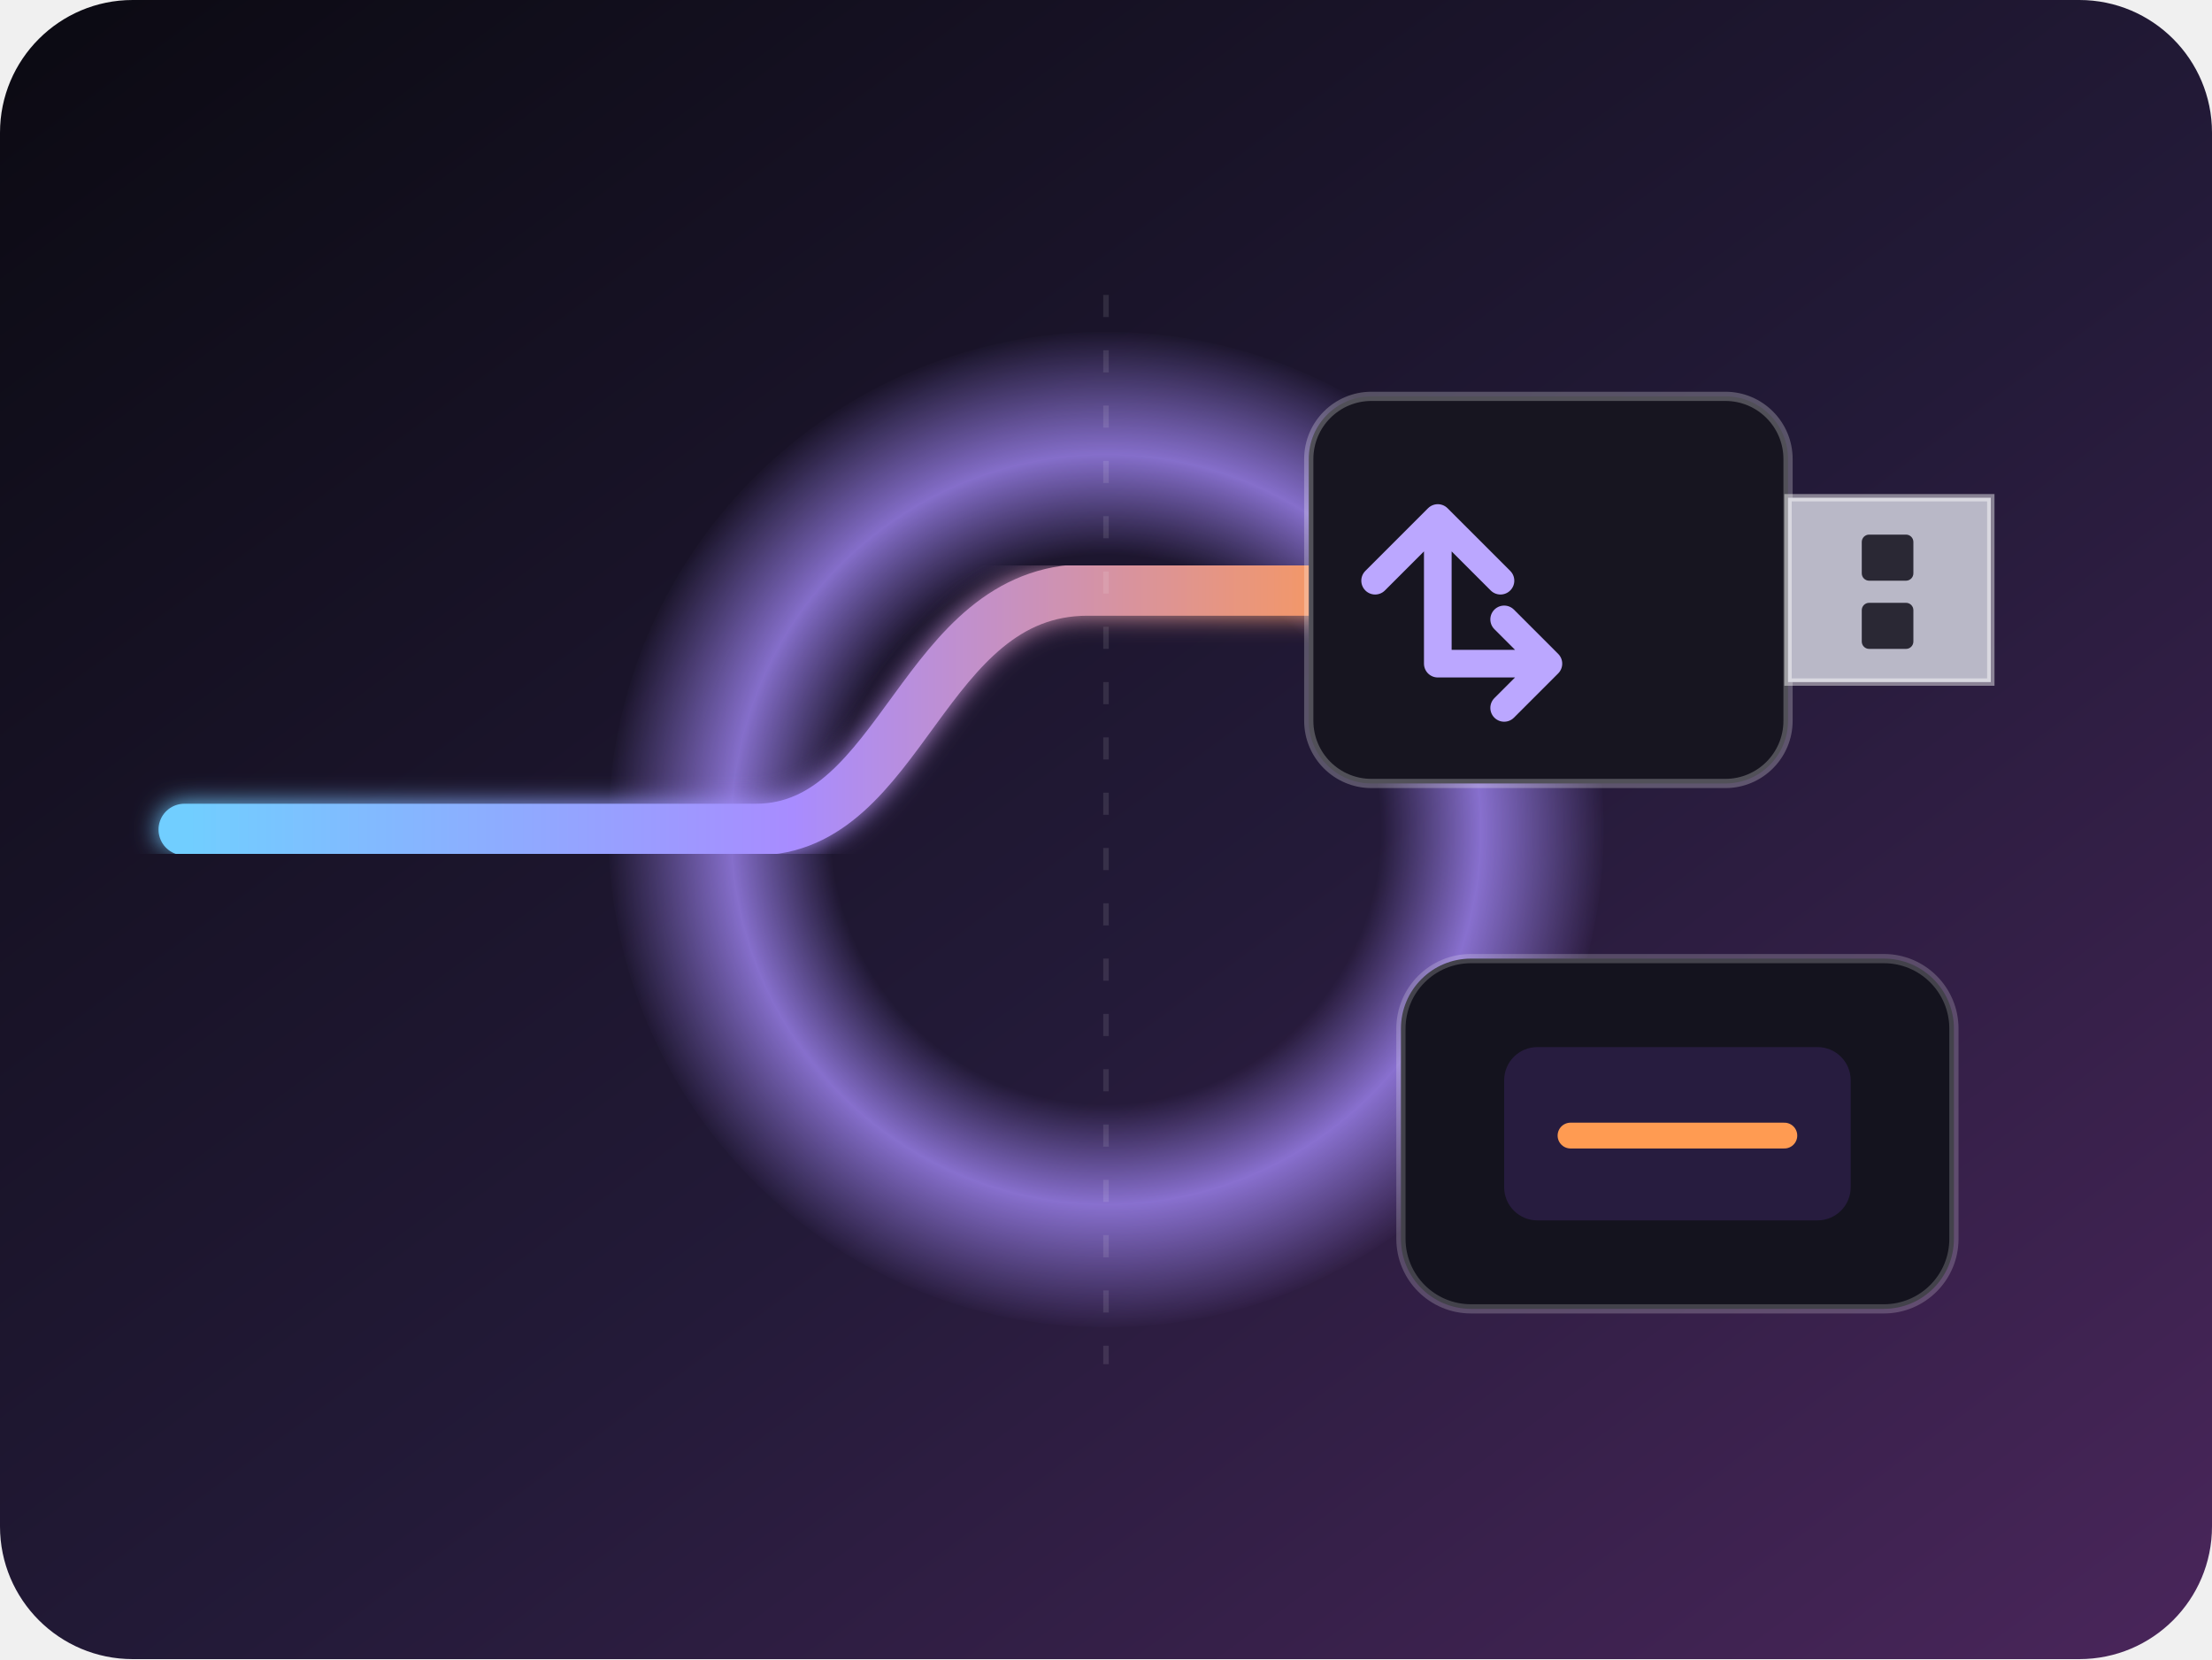
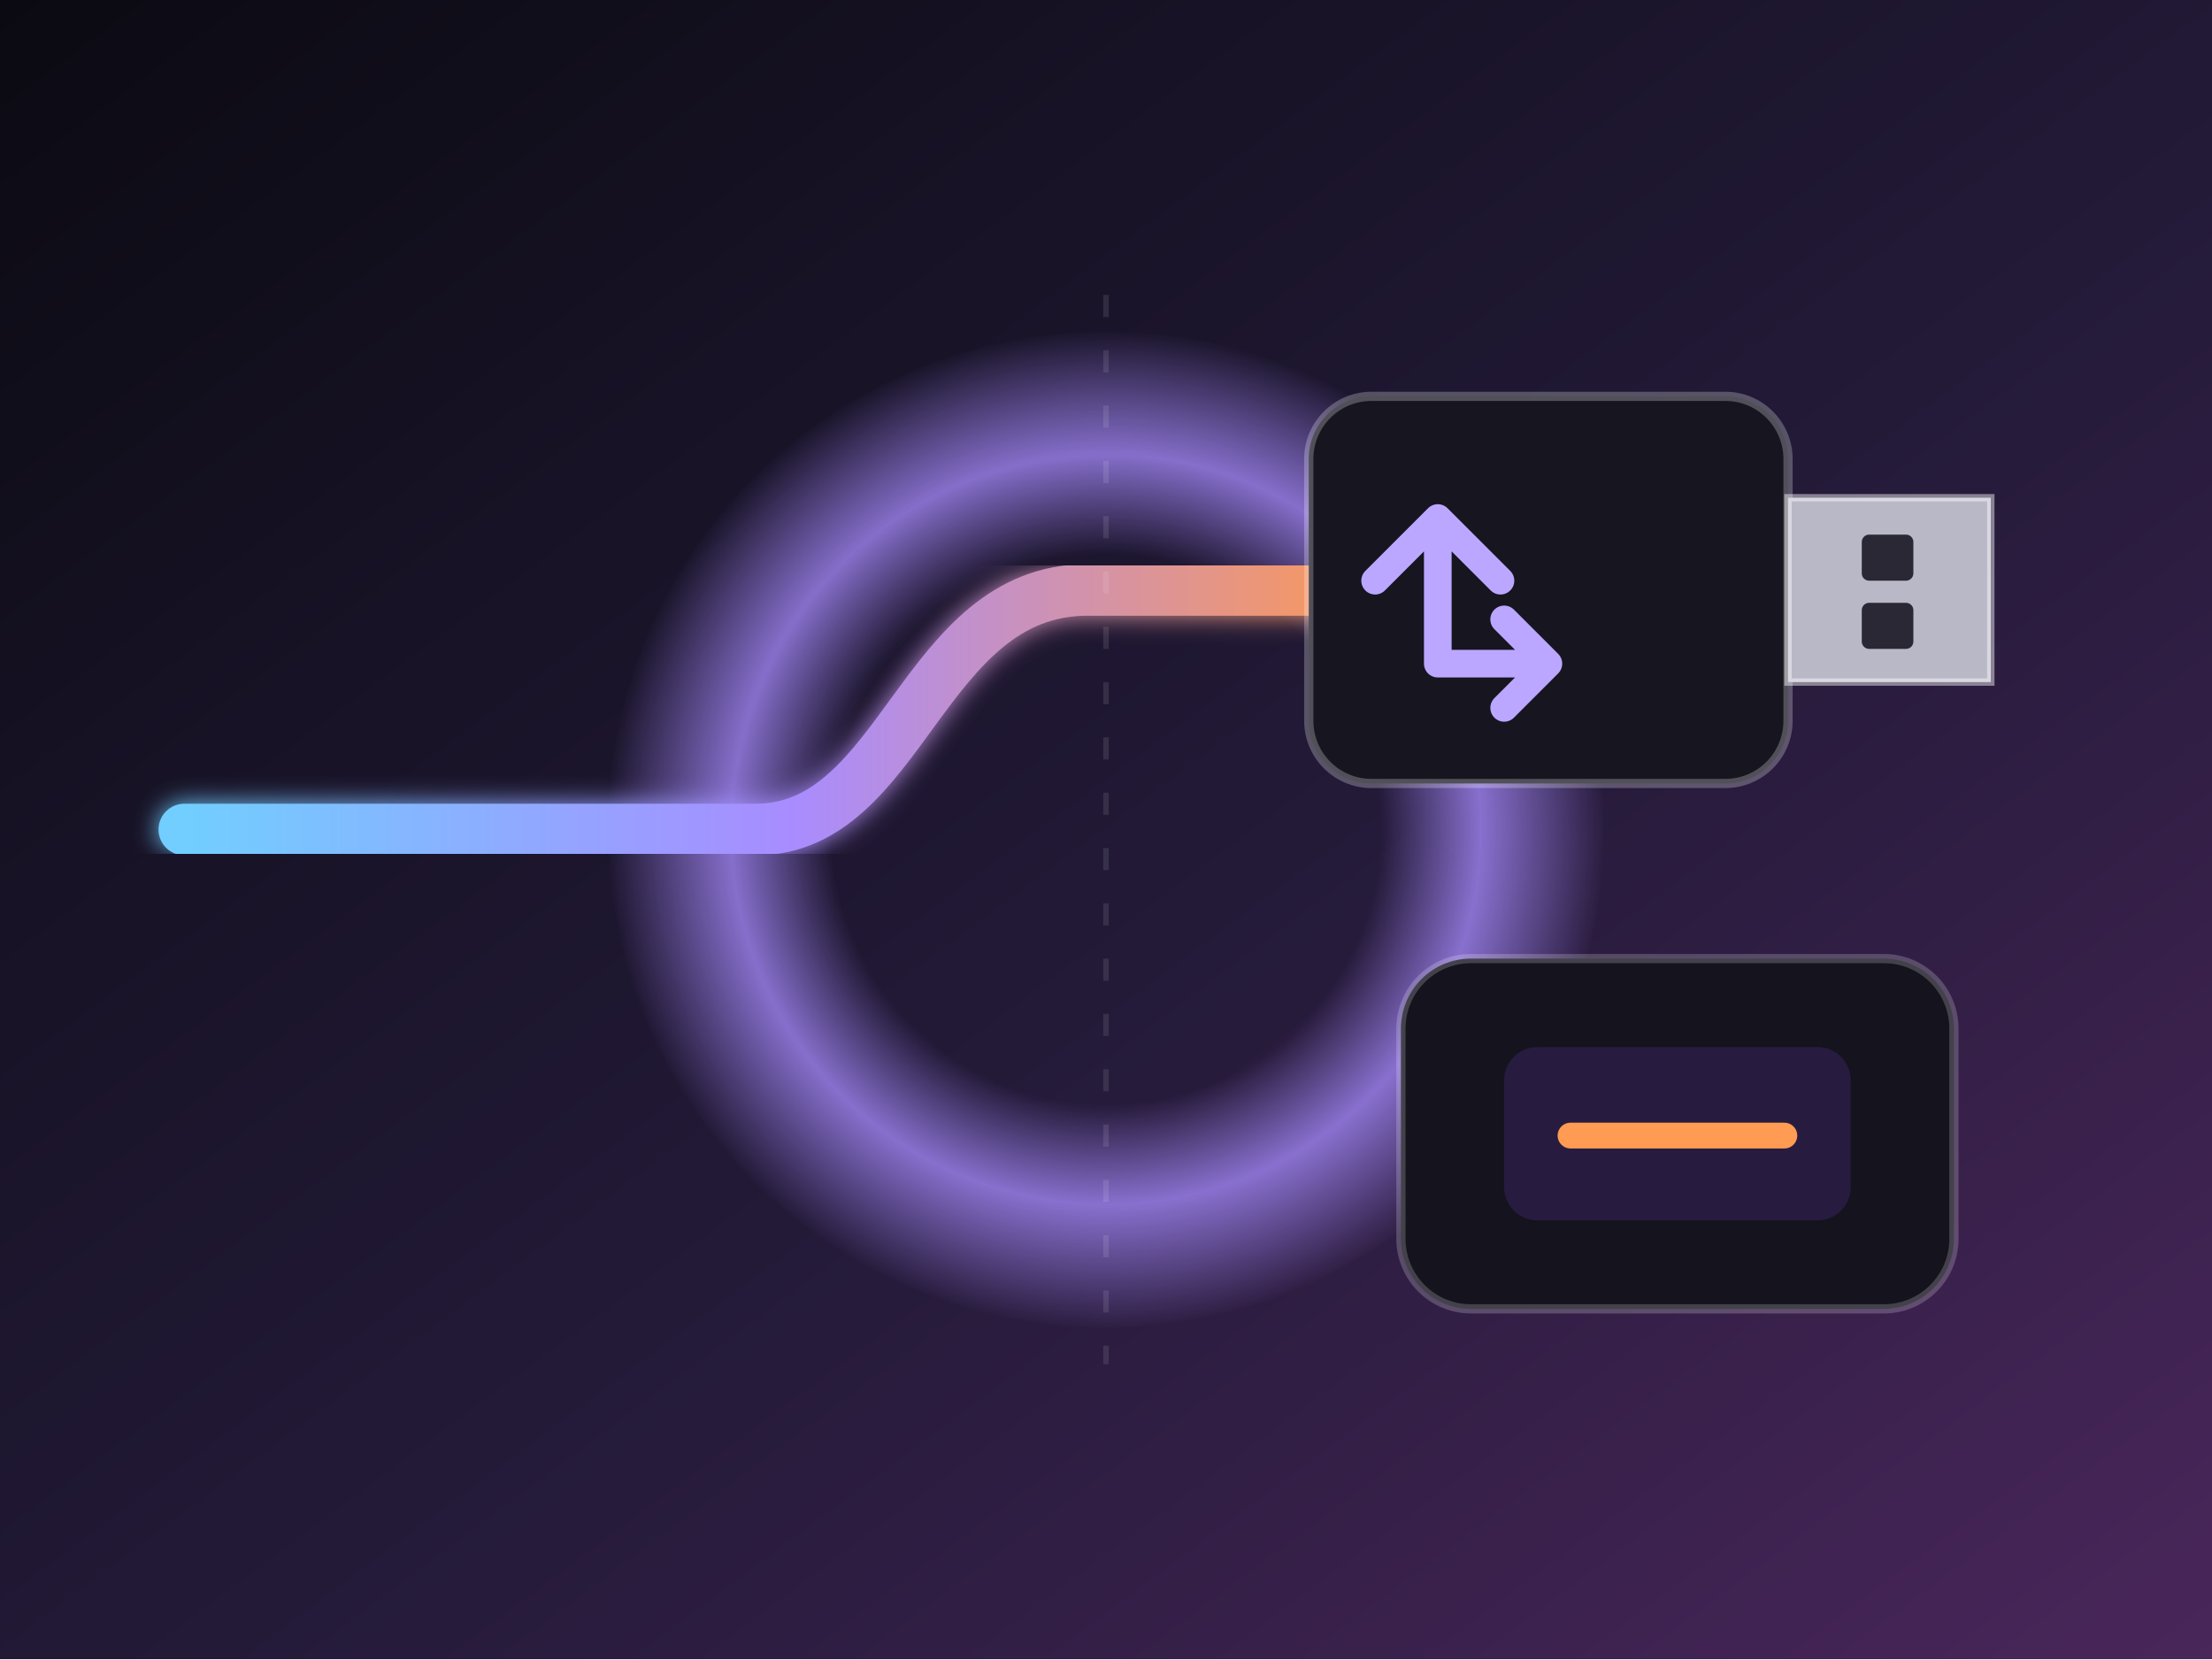
<svg xmlns="http://www.w3.org/2000/svg" viewBox="0 0 1200 900" role="img" aria-labelledby="title desc">
  <defs>
    <linearGradient id="bg" x2="1" y2="1">
      <stop stop-color="#0b0a12" />
      <stop offset=".55" stop-color="#231a38" />
      <stop offset="1" stop-color="#4a265b" />
    </linearGradient>
    <linearGradient id="cable">
      <stop stop-color="#71ceff" />
      <stop offset=".5" stop-color="#a88cff" />
      <stop offset="1" stop-color="#ff9950" />
    </linearGradient>
    <radialGradient id="ring">
      <stop offset=".55" stop-color="#a88cff" stop-opacity="0" />
      <stop offset=".75" stop-color="#a88cff" stop-opacity=".75" />
      <stop offset="1" stop-color="#a88cff" stop-opacity="0" />
    </radialGradient>
    <filter id="glow">
      <feGaussianBlur stdDeviation="7" result="b" />
      <feMerge>
        <feMergeNode in="b" />
        <feMergeNode in="SourceGraphic" />
      </feMerge>
    </filter>
  </defs>
-   <rect width="1200" height="900" rx="72" fill="url(#bg)" />
+   <rect width="1200" height="900" fill="url(#bg)" />
  <circle cx="600" cy="450" r="270" fill="url(#ring)" />
  <path d="M100 450h310c80 0 90-130 180-130h170" fill="none" stroke="url(#cable)" stroke-width="28" stroke-linecap="round" filter="url(#glow)" />
  <g transform="translate(710 215)">
    <rect x="0" y="0" width="260" height="210" rx="34" fill="#171520" stroke="#fff" stroke-opacity=".25" stroke-width="5" />
    <path d="M260 55h110v100H260z" fill="#b9b8c7" stroke="#fff" stroke-opacity=".45" stroke-width="4" />
    <rect x="300" y="75" width="28" height="25" rx="4" fill="#2a2834" />
    <rect x="300" y="112" width="28" height="25" rx="4" fill="#2a2834" />
    <path d="M70 145V66m0 0l-34 34m34-34l34 34M70 145h60m0 0l-24-24m24 24l-24 24" fill="none" stroke="#bba7ff" stroke-width="15" stroke-linecap="round" stroke-linejoin="round" />
  </g>
  <g transform="translate(760 520)">
    <rect width="300" height="190" rx="38" fill="#14131e" stroke="#fff" stroke-opacity=".2" stroke-width="5" />
    <rect x="56" y="48" width="188" height="94" rx="18" fill="#271c3f" />
    <path d="M92 96h116" stroke="#ff9b52" stroke-width="14" stroke-linecap="round" />
  </g>
  <path d="M600 160v580" stroke="#fff" stroke-opacity=".1" stroke-width="3" stroke-dasharray="12 18" />
</svg>
